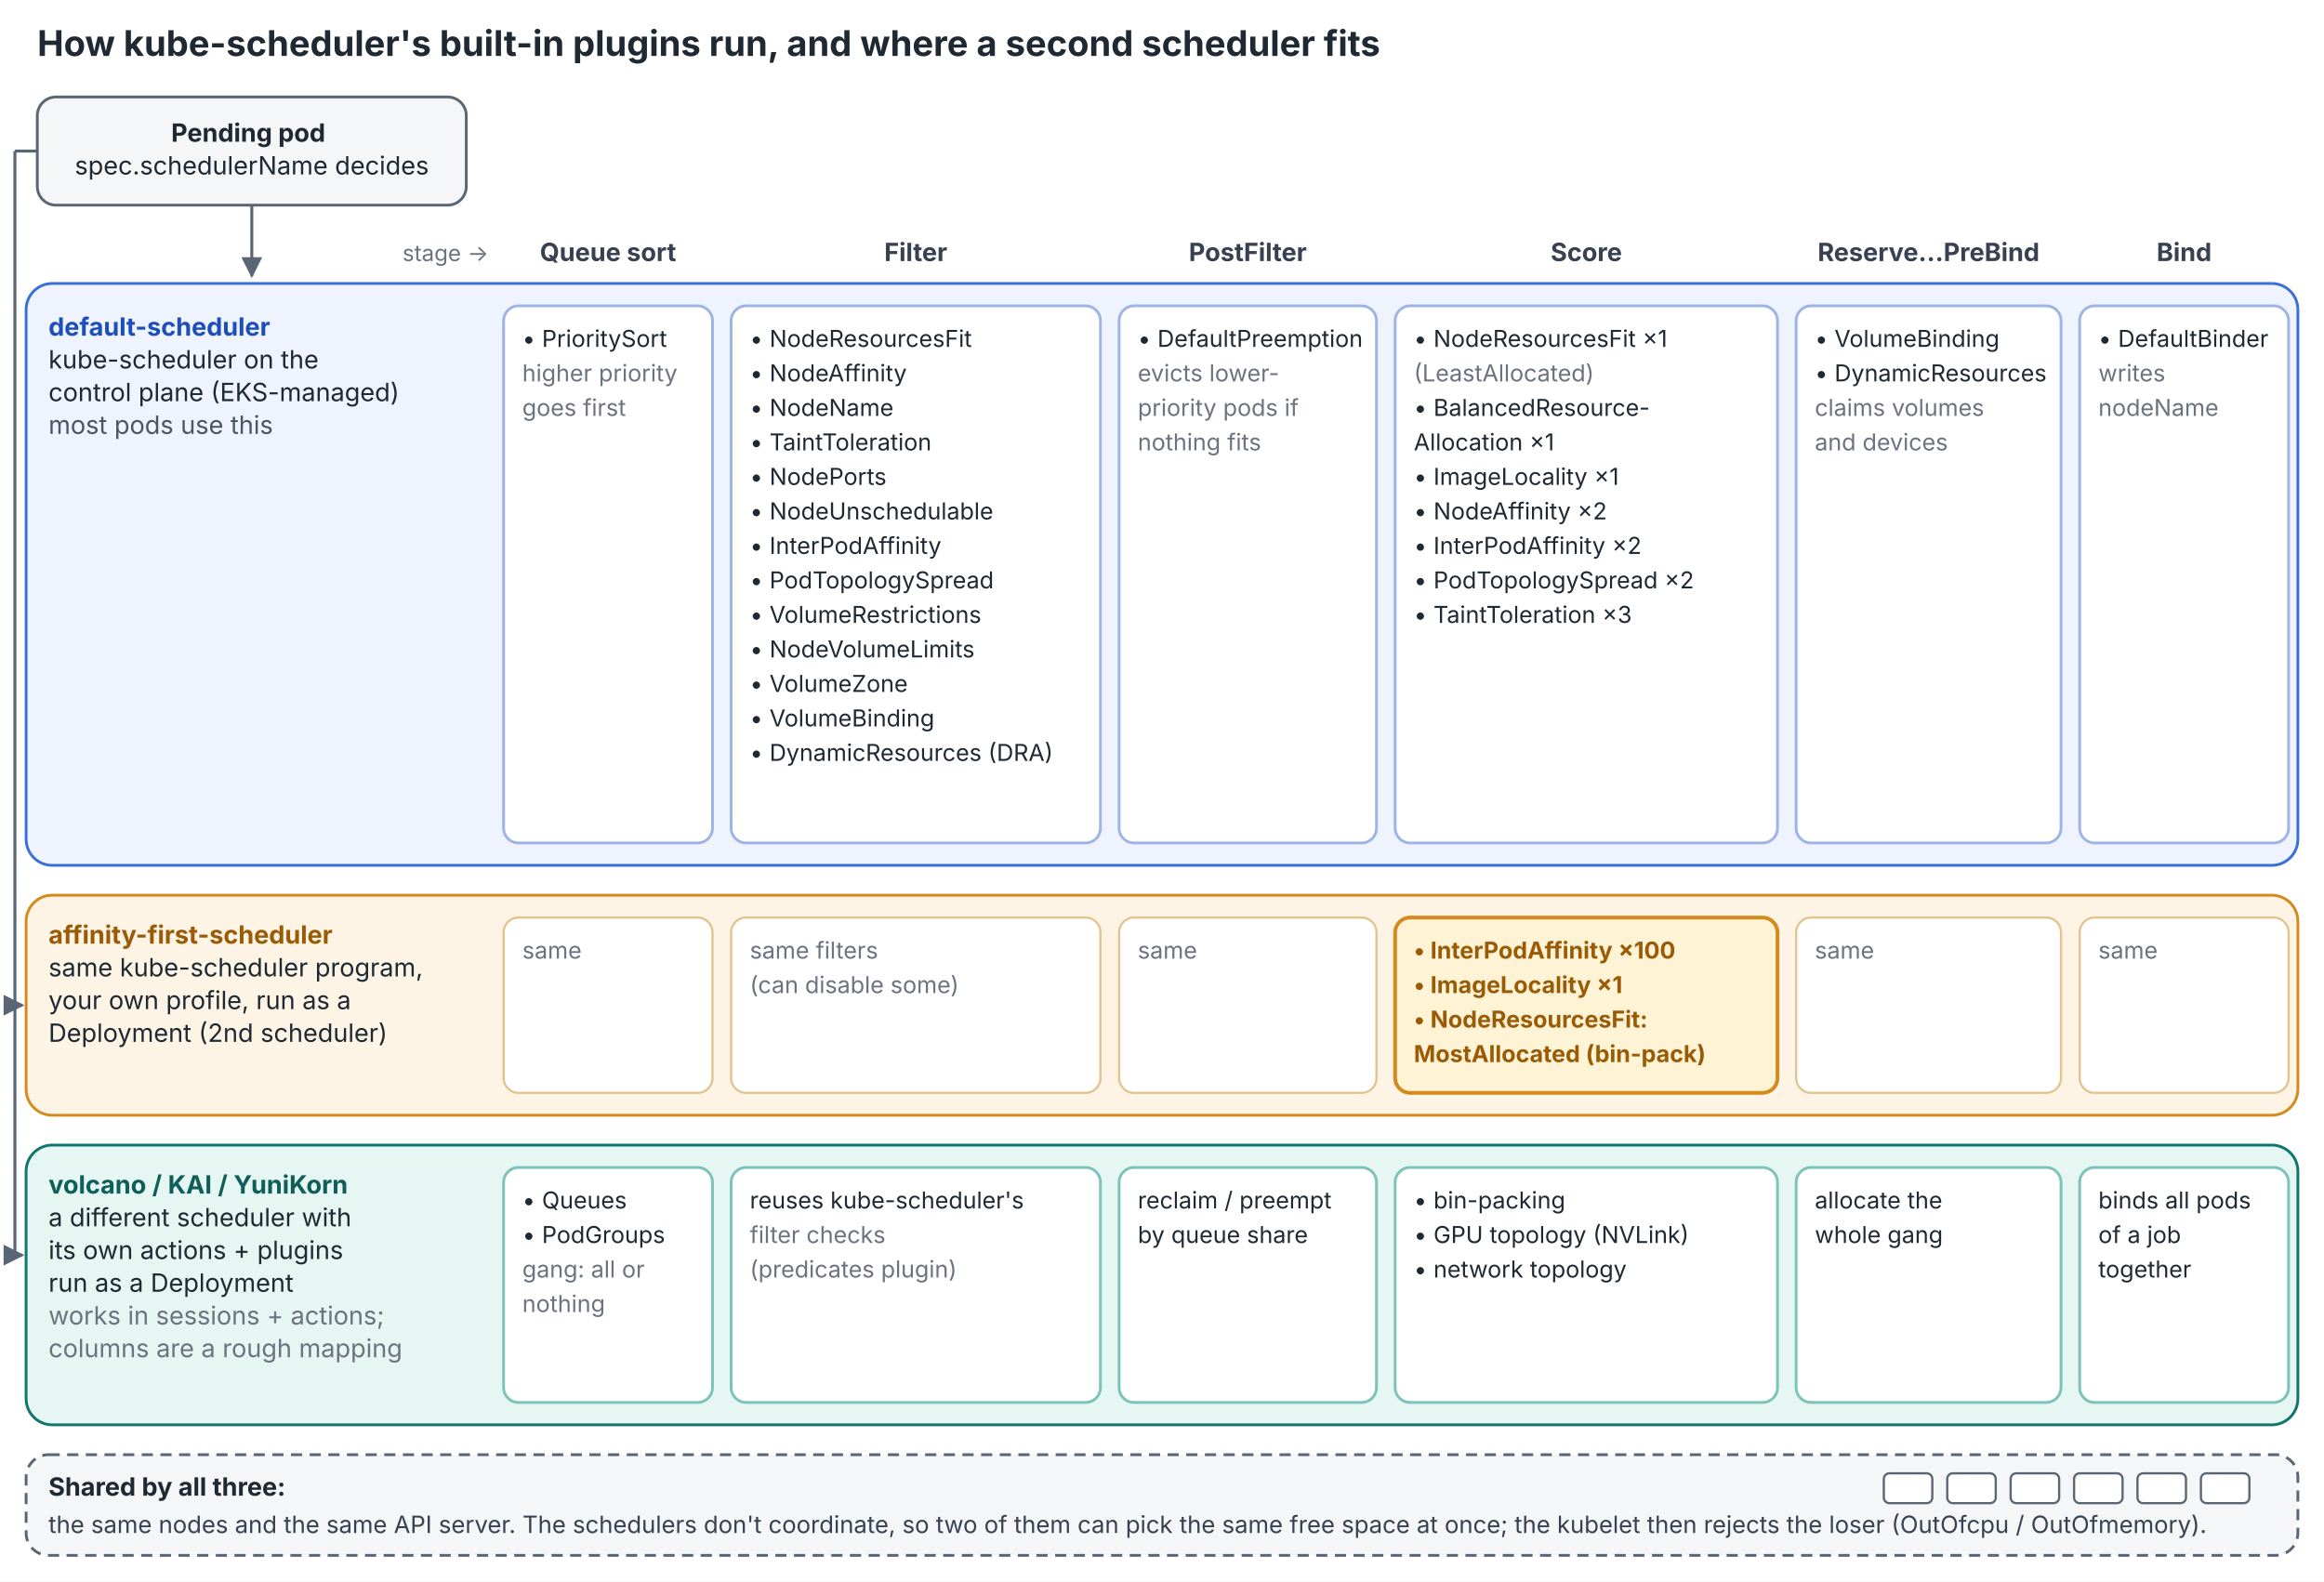
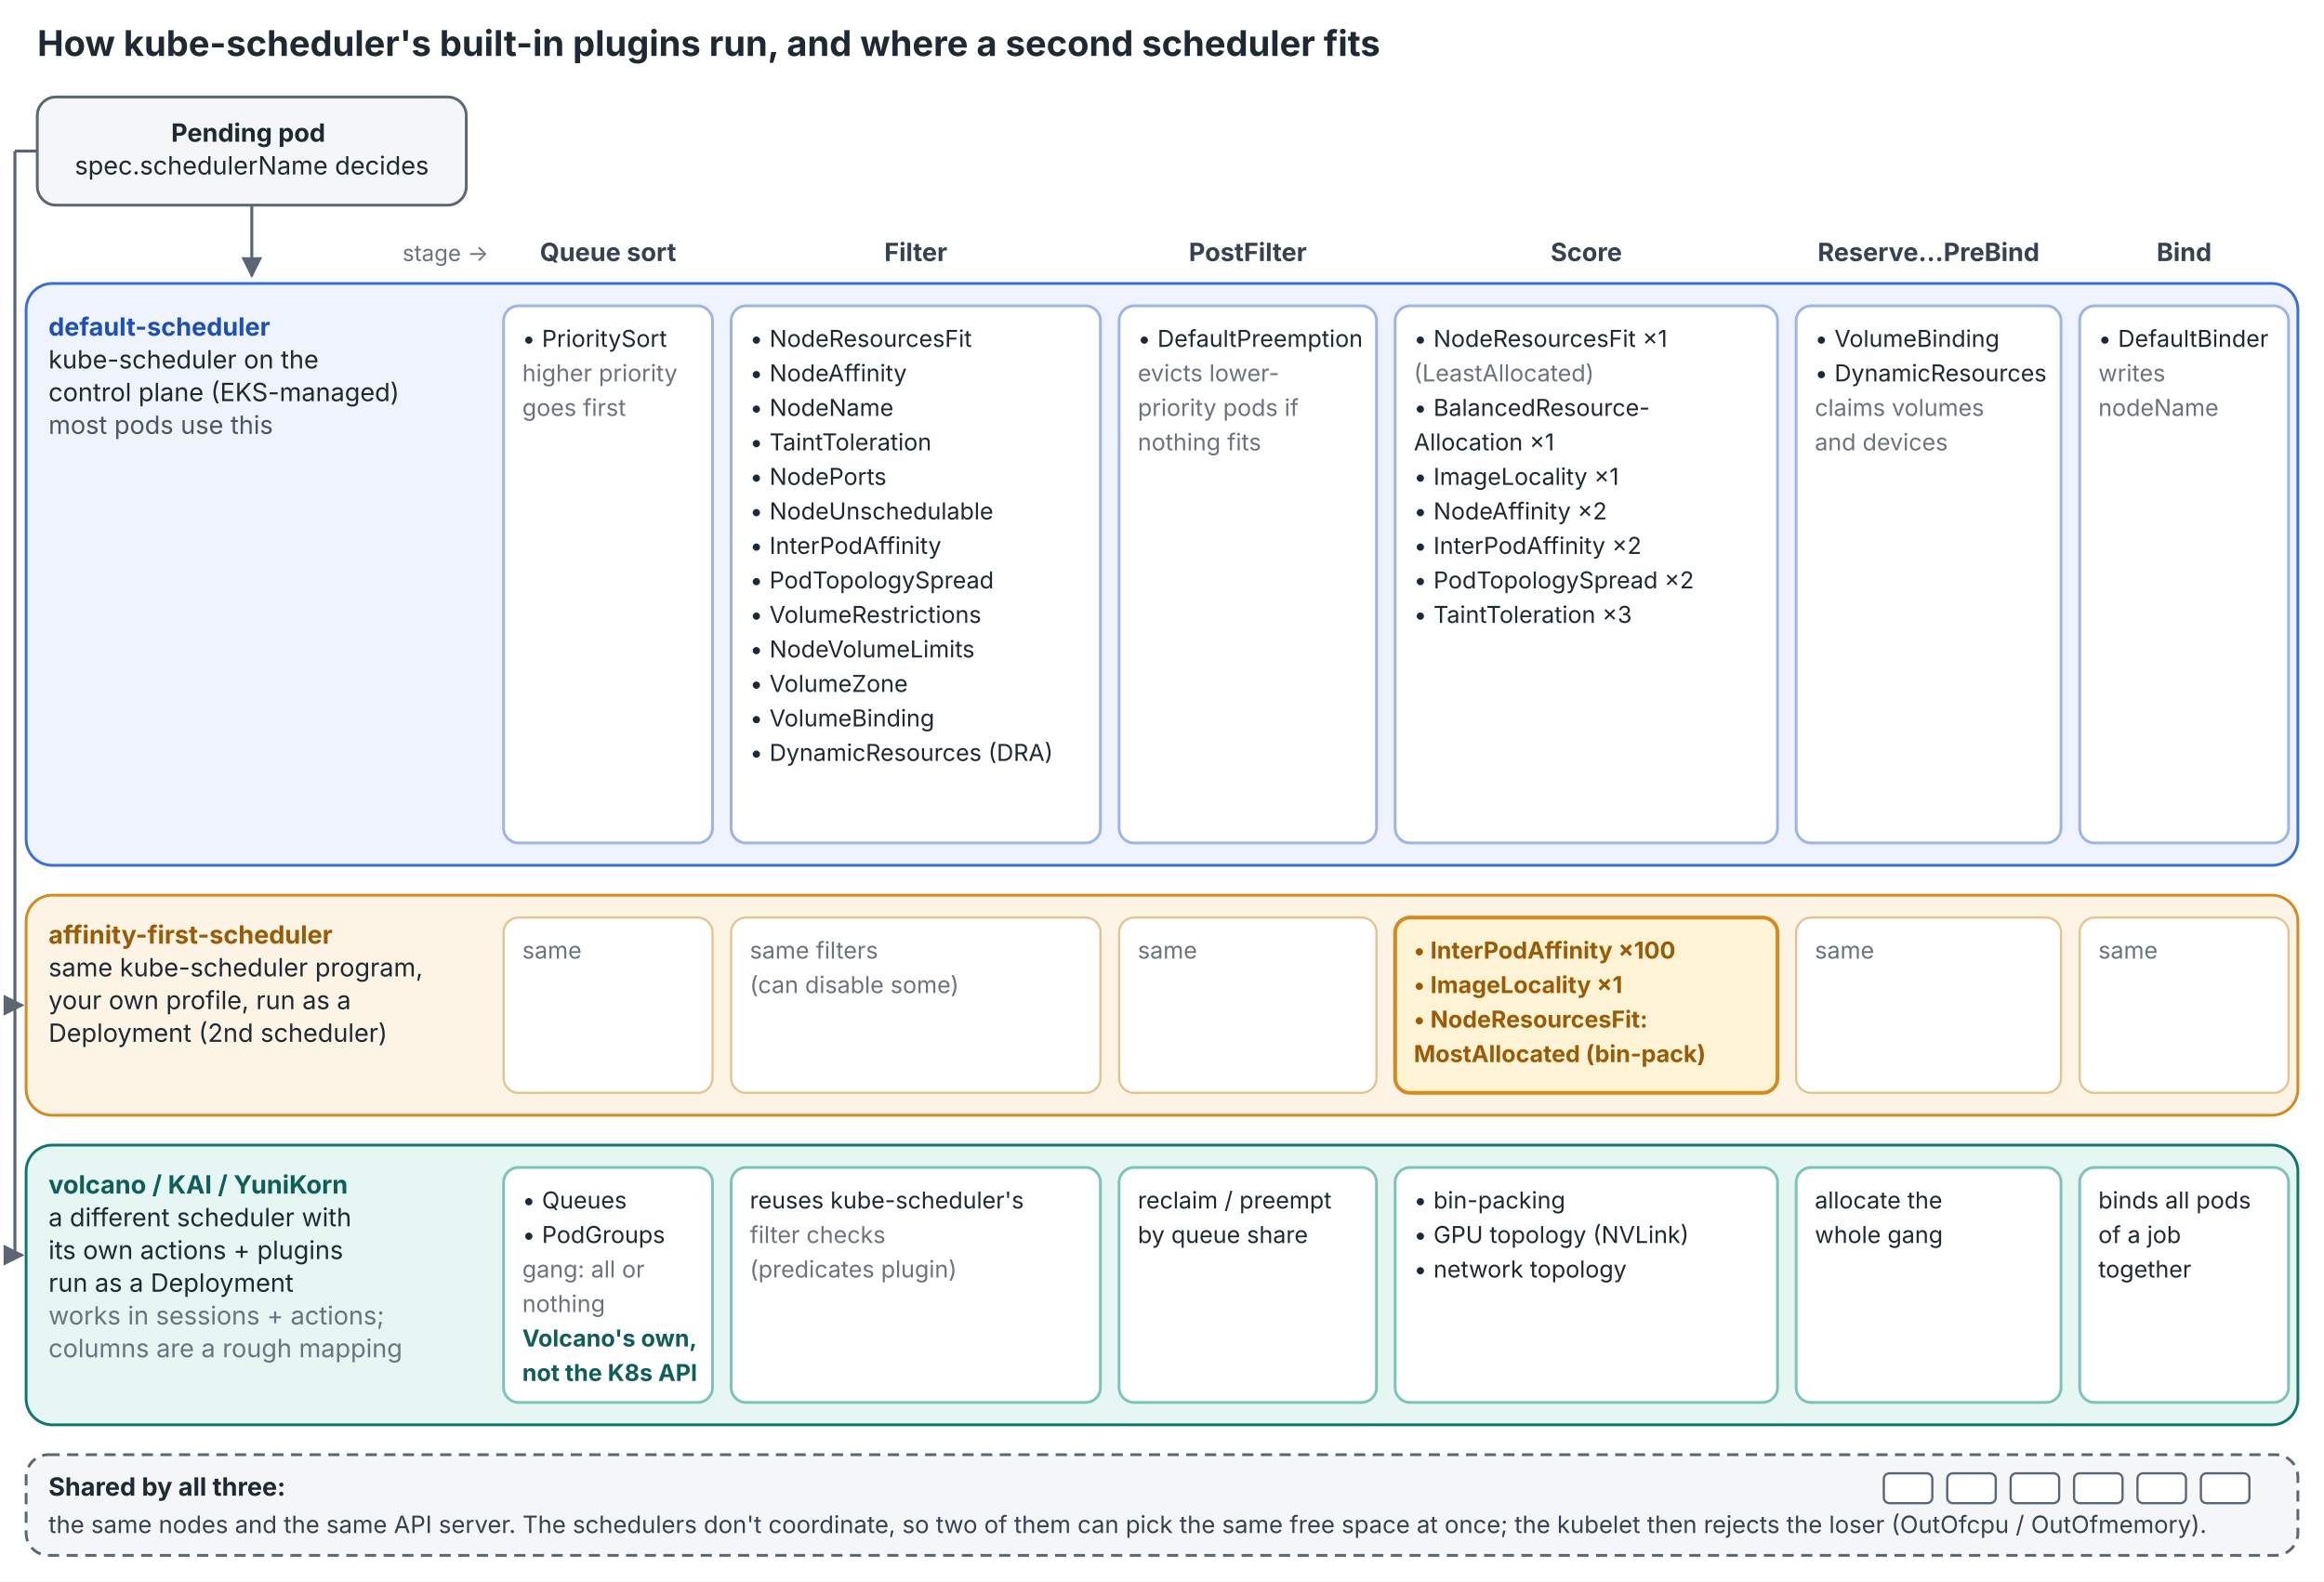
<svg xmlns="http://www.w3.org/2000/svg" viewBox="0 0 1246 848" width="1246" height="848" style="color-scheme: light">
  <rect width="100%" height="100%" fill="#ffffff" />
  <defs>
    <marker id="ar" viewBox="0 0 10 10" refX="9" refY="5" markerWidth="7" markerHeight="7" orient="auto">
      <path d="M0,0 L10,5 L0,10 z" fill="#5b6675" />
    </marker>
  </defs>
  <text x="20" y="30" font-family="Inter, Segoe UI, Helvetica, Arial, sans-serif" font-size="19" font-weight="700" fill="#1f2933" text-anchor="start">
    <tspan x="20" dy="0" font-weight="700" fill="#1f2933">How kube-scheduler's built-in plugins run, and where a second scheduler fits</tspan>
  </text>
  <rect x="20" y="52" width="230" height="58" rx="10" fill="#f4f6f8" stroke="#5b6675" stroke-width="1.5" />
  <text x="135" y="76" font-family="Inter, Segoe UI, Helvetica, Arial, sans-serif" font-size="13.5" font-weight="400" fill="#1f2933" text-anchor="middle">
    <tspan x="135" dy="0" font-weight="700" fill="#1f2933">Pending pod</tspan>
    <tspan x="135" dy="17.55" font-weight="400" fill="#1f2933">spec.schedulerName decides</tspan>
  </text>
  <text x="326.0" y="140" font-family="Inter, Segoe UI, Helvetica, Arial, sans-serif" font-size="13.5" font-weight="700" fill="#374151" text-anchor="middle">
    <tspan x="326.0" dy="0" font-weight="700" fill="#374151">Queue sort</tspan>
  </text>
  <text x="491.0" y="140" font-family="Inter, Segoe UI, Helvetica, Arial, sans-serif" font-size="13.5" font-weight="700" fill="#374151" text-anchor="middle">
    <tspan x="491.0" dy="0" font-weight="700" fill="#374151">Filter</tspan>
  </text>
  <text x="669.0" y="140" font-family="Inter, Segoe UI, Helvetica, Arial, sans-serif" font-size="13.5" font-weight="700" fill="#374151" text-anchor="middle">
    <tspan x="669.0" dy="0" font-weight="700" fill="#374151">PostFilter</tspan>
  </text>
  <text x="850.5" y="140" font-family="Inter, Segoe UI, Helvetica, Arial, sans-serif" font-size="13.5" font-weight="700" fill="#374151" text-anchor="middle">
    <tspan x="850.5" dy="0" font-weight="700" fill="#374151">Score</tspan>
  </text>
  <text x="1034.0" y="140" font-family="Inter, Segoe UI, Helvetica, Arial, sans-serif" font-size="13.5" font-weight="700" fill="#374151" text-anchor="middle">
    <tspan x="1034.0" dy="0" font-weight="700" fill="#374151">Reserve…PreBind</tspan>
  </text>
  <text x="1171.0" y="140" font-family="Inter, Segoe UI, Helvetica, Arial, sans-serif" font-size="13.5" font-weight="700" fill="#374151" text-anchor="middle">
    <tspan x="1171.0" dy="0" font-weight="700" fill="#374151">Bind</tspan>
  </text>
  <text x="262" y="140" font-family="Inter, Segoe UI, Helvetica, Arial, sans-serif" font-size="12" font-weight="400" fill="#6b7280" text-anchor="end">
    <tspan x="262" dy="0" font-weight="400" fill="#6b7280">stage →</tspan>
  </text>
  <rect x="14" y="152" width="1218" height="312" rx="14" fill="#eef3fd" stroke="#3b6fd8" stroke-width="1.5" />
  <text x="26" y="180" font-family="Inter, Segoe UI, Helvetica, Arial, sans-serif" font-size="13.5" font-weight="400" fill="#1f2933" text-anchor="start">
    <tspan x="26" dy="0" font-weight="700" fill="#1e4fb8">default-scheduler</tspan>
    <tspan x="26" dy="17.55" font-weight="400" fill="#1f2933">kube-scheduler on the</tspan>
    <tspan x="26" dy="17.55" font-weight="400" fill="#1f2933">control plane (EKS-managed)</tspan>
    <tspan x="26" dy="17.55" font-weight="400" fill="#4b5563">most pods use this</tspan>
  </text>
  <rect x="270" y="164" width="112" height="288" rx="8" fill="#ffffff" stroke="#9fb4e6" stroke-width="1.5" />
  <text x="280" y="186" font-family="Inter, Segoe UI, Helvetica, Arial, sans-serif" font-size="12.5" font-weight="400" fill="#1f2933" text-anchor="start">
    <tspan x="280" dy="0" font-weight="400" fill="#1f2933">• PrioritySort</tspan>
    <tspan x="280" dy="18.5" font-weight="400" fill="#6b7280">  higher priority</tspan>
    <tspan x="280" dy="18.5" font-weight="400" fill="#6b7280">  goes first</tspan>
  </text>
  <rect x="392" y="164" width="198" height="288" rx="8" fill="#ffffff" stroke="#9fb4e6" stroke-width="1.5" />
  <text x="402" y="186" font-family="Inter, Segoe UI, Helvetica, Arial, sans-serif" font-size="12.5" font-weight="400" fill="#1f2933" text-anchor="start">
    <tspan x="402" dy="0" font-weight="400" fill="#1f2933">• NodeResourcesFit</tspan>
    <tspan x="402" dy="18.5" font-weight="400" fill="#1f2933">• NodeAffinity</tspan>
    <tspan x="402" dy="18.5" font-weight="400" fill="#1f2933">• NodeName</tspan>
    <tspan x="402" dy="18.5" font-weight="400" fill="#1f2933">• TaintToleration</tspan>
    <tspan x="402" dy="18.5" font-weight="400" fill="#1f2933">• NodePorts</tspan>
    <tspan x="402" dy="18.5" font-weight="400" fill="#1f2933">• NodeUnschedulable</tspan>
    <tspan x="402" dy="18.5" font-weight="400" fill="#1f2933">• InterPodAffinity</tspan>
    <tspan x="402" dy="18.5" font-weight="400" fill="#1f2933">• PodTopologySpread</tspan>
    <tspan x="402" dy="18.5" font-weight="400" fill="#1f2933">• VolumeRestrictions</tspan>
    <tspan x="402" dy="18.5" font-weight="400" fill="#1f2933">• NodeVolumeLimits</tspan>
    <tspan x="402" dy="18.5" font-weight="400" fill="#1f2933">• VolumeZone</tspan>
    <tspan x="402" dy="18.5" font-weight="400" fill="#1f2933">• VolumeBinding</tspan>
    <tspan x="402" dy="18.5" font-weight="400" fill="#1f2933">• DynamicResources (DRA)</tspan>
  </text>
  <rect x="600" y="164" width="138" height="288" rx="8" fill="#ffffff" stroke="#9fb4e6" stroke-width="1.5" />
  <text x="610" y="186" font-family="Inter, Segoe UI, Helvetica, Arial, sans-serif" font-size="12.5" font-weight="400" fill="#1f2933" text-anchor="start">
    <tspan x="610" dy="0" font-weight="400" fill="#1f2933">• DefaultPreemption</tspan>
    <tspan x="610" dy="18.5" font-weight="400" fill="#6b7280">  evicts lower-</tspan>
    <tspan x="610" dy="18.5" font-weight="400" fill="#6b7280">  priority pods if</tspan>
    <tspan x="610" dy="18.5" font-weight="400" fill="#6b7280">  nothing fits</tspan>
  </text>
  <rect x="748" y="164" width="205" height="288" rx="8" fill="#ffffff" stroke="#9fb4e6" stroke-width="1.5" />
  <text x="758" y="186" font-family="Inter, Segoe UI, Helvetica, Arial, sans-serif" font-size="12.5" font-weight="400" fill="#1f2933" text-anchor="start">
    <tspan x="758" dy="0" font-weight="400" fill="#1f2933">• NodeResourcesFit ×1</tspan>
    <tspan x="758" dy="18.5" font-weight="400" fill="#6b7280">    (LeastAllocated)</tspan>
    <tspan x="758" dy="18.5" font-weight="400" fill="#1f2933">• BalancedResource-</tspan>
    <tspan x="758" dy="18.5" font-weight="400" fill="#1f2933">  Allocation ×1</tspan>
    <tspan x="758" dy="18.5" font-weight="400" fill="#1f2933">• ImageLocality ×1</tspan>
    <tspan x="758" dy="18.5" font-weight="400" fill="#1f2933">• NodeAffinity ×2</tspan>
    <tspan x="758" dy="18.5" font-weight="400" fill="#1f2933">• InterPodAffinity ×2</tspan>
    <tspan x="758" dy="18.5" font-weight="400" fill="#1f2933">• PodTopologySpread ×2</tspan>
    <tspan x="758" dy="18.5" font-weight="400" fill="#1f2933">• TaintToleration ×3</tspan>
  </text>
  <rect x="963" y="164" width="142" height="288" rx="8" fill="#ffffff" stroke="#9fb4e6" stroke-width="1.5" />
  <text x="973" y="186" font-family="Inter, Segoe UI, Helvetica, Arial, sans-serif" font-size="12.5" font-weight="400" fill="#1f2933" text-anchor="start">
    <tspan x="973" dy="0" font-weight="400" fill="#1f2933">• VolumeBinding</tspan>
    <tspan x="973" dy="18.5" font-weight="400" fill="#1f2933">• DynamicResources</tspan>
    <tspan x="973" dy="18.5" font-weight="400" fill="#6b7280">  claims volumes</tspan>
    <tspan x="973" dy="18.5" font-weight="400" fill="#6b7280">  and devices</tspan>
  </text>
  <rect x="1115" y="164" width="112" height="288" rx="8" fill="#ffffff" stroke="#9fb4e6" stroke-width="1.5" />
  <text x="1125" y="186" font-family="Inter, Segoe UI, Helvetica, Arial, sans-serif" font-size="12.5" font-weight="400" fill="#1f2933" text-anchor="start">
    <tspan x="1125" dy="0" font-weight="400" fill="#1f2933">• DefaultBinder</tspan>
    <tspan x="1125" dy="18.5" font-weight="400" fill="#6b7280">  writes</tspan>
    <tspan x="1125" dy="18.5" font-weight="400" fill="#6b7280">  nodeName</tspan>
  </text>
  <rect x="14" y="480" width="1218" height="118" rx="14" fill="#fdf4e5" stroke="#d48a1c" stroke-width="1.5" />
  <text x="26" y="506" font-family="Inter, Segoe UI, Helvetica, Arial, sans-serif" font-size="13.5" font-weight="400" fill="#1f2933" text-anchor="start">
    <tspan x="26" dy="0" font-weight="700" fill="#9a5b06">affinity-first-scheduler</tspan>
    <tspan x="26" dy="17.55" font-weight="400" fill="#1f2933">same kube-scheduler program,</tspan>
    <tspan x="26" dy="17.55" font-weight="400" fill="#1f2933">your own profile, run as a</tspan>
    <tspan x="26" dy="17.55" font-weight="400" fill="#1f2933">Deployment (2nd scheduler)</tspan>
  </text>
  <rect x="270" y="492" width="112" height="94" rx="8" fill="#ffffff" stroke="#e3c48f" stroke-width="1.2" />
  <text x="280" y="514" font-family="Inter, Segoe UI, Helvetica, Arial, sans-serif" font-size="12.5" font-weight="400" fill="#6b7280" text-anchor="start">
    <tspan x="280" dy="0" font-weight="400" fill="#6b7280">same</tspan>
  </text>
  <rect x="392" y="492" width="198" height="94" rx="8" fill="#ffffff" stroke="#e3c48f" stroke-width="1.2" />
  <text x="402" y="514" font-family="Inter, Segoe UI, Helvetica, Arial, sans-serif" font-size="12.5" font-weight="400" fill="#6b7280" text-anchor="start">
    <tspan x="402" dy="0" font-weight="400" fill="#6b7280">same filters</tspan>
    <tspan x="402" dy="18.5" font-weight="400" fill="#6b7280">(can disable some)</tspan>
  </text>
  <rect x="600" y="492" width="138" height="94" rx="8" fill="#ffffff" stroke="#e3c48f" stroke-width="1.2" />
  <text x="610" y="514" font-family="Inter, Segoe UI, Helvetica, Arial, sans-serif" font-size="12.5" font-weight="400" fill="#6b7280" text-anchor="start">
    <tspan x="610" dy="0" font-weight="400" fill="#6b7280">same</tspan>
  </text>
  <rect x="748" y="492" width="205" height="94" rx="8" fill="#fff3d6" stroke="#d48a1c" stroke-width="2" />
  <text x="758" y="514" font-family="Inter, Segoe UI, Helvetica, Arial, sans-serif" font-size="12.5" font-weight="400" fill="#1f2933" text-anchor="start">
    <tspan x="758" dy="0" font-weight="700" fill="#9a5b06">• InterPodAffinity ×100</tspan>
    <tspan x="758" dy="18.5" font-weight="700" fill="#9a5b06">• ImageLocality ×1</tspan>
    <tspan x="758" dy="18.5" font-weight="700" fill="#9a5b06">• NodeResourcesFit:</tspan>
    <tspan x="758" dy="18.5" font-weight="700" fill="#9a5b06">    MostAllocated (bin-pack)</tspan>
  </text>
  <rect x="963" y="492" width="142" height="94" rx="8" fill="#ffffff" stroke="#e3c48f" stroke-width="1.2" />
  <text x="973" y="514" font-family="Inter, Segoe UI, Helvetica, Arial, sans-serif" font-size="12.5" font-weight="400" fill="#6b7280" text-anchor="start">
    <tspan x="973" dy="0" font-weight="400" fill="#6b7280">same</tspan>
  </text>
  <rect x="1115" y="492" width="112" height="94" rx="8" fill="#ffffff" stroke="#e3c48f" stroke-width="1.2" />
  <text x="1125" y="514" font-family="Inter, Segoe UI, Helvetica, Arial, sans-serif" font-size="12.5" font-weight="400" fill="#6b7280" text-anchor="start">
    <tspan x="1125" dy="0" font-weight="400" fill="#6b7280">same</tspan>
  </text>
  <rect x="14" y="614" width="1218" height="150" rx="14" fill="#e6f6f3" stroke="#0f766e" stroke-width="1.5" />
  <text x="26" y="640" font-family="Inter, Segoe UI, Helvetica, Arial, sans-serif" font-size="13.5" font-weight="400" fill="#1f2933" text-anchor="start">
    <tspan x="26" dy="0" font-weight="700" fill="#0f5f58">volcano / KAI / YuniKorn</tspan>
    <tspan x="26" dy="17.55" font-weight="400" fill="#1f2933">a different scheduler with</tspan>
    <tspan x="26" dy="17.55" font-weight="400" fill="#1f2933">its own actions + plugins</tspan>
    <tspan x="26" dy="17.55" font-weight="400" fill="#1f2933">run as a Deployment</tspan>
    <tspan x="26" dy="17.55" font-weight="400" fill="#6b7280">works in sessions + actions;</tspan>
    <tspan x="26" dy="17.55" font-weight="400" fill="#6b7280">columns are a rough mapping</tspan>
  </text>
  <rect x="270" y="626" width="112" height="126" rx="8" fill="#ffffff" stroke="#7cc3b9" stroke-width="1.5" />
  <text x="280" y="648" font-family="Inter, Segoe UI, Helvetica, Arial, sans-serif" font-size="12.5" font-weight="400" fill="#1f2933" text-anchor="start">
    <tspan x="280" dy="0" font-weight="400" fill="#1f2933">• Queues</tspan>
    <tspan x="280" dy="18.5" font-weight="400" fill="#1f2933">• PodGroups</tspan>
    <tspan x="280" dy="18.5" font-weight="400" fill="#6b7280">  gang: all or</tspan>
    <tspan x="280" dy="18.5" font-weight="400" fill="#6b7280">  nothing</tspan>
+     <tspan x="280" dy="18.5" font-weight="700" fill="#0f5f58">  Volcano's own,</tspan>
+     <tspan x="280" dy="18.5" font-weight="700" fill="#0f5f58">  not the K8s API</tspan>
  </text>
  <rect x="392" y="626" width="198" height="126" rx="8" fill="#ffffff" stroke="#7cc3b9" stroke-width="1.5" />
  <text x="402" y="648" font-family="Inter, Segoe UI, Helvetica, Arial, sans-serif" font-size="12.5" font-weight="400" fill="#1f2933" text-anchor="start">
    <tspan x="402" dy="0" font-weight="400" fill="#1f2933">reuses kube-scheduler's</tspan>
    <tspan x="402" dy="18.5" font-weight="400" fill="#6b7280">filter checks</tspan>
    <tspan x="402" dy="18.5" font-weight="400" fill="#6b7280">(predicates plugin)</tspan>
  </text>
  <rect x="600" y="626" width="138" height="126" rx="8" fill="#ffffff" stroke="#7cc3b9" stroke-width="1.5" />
  <text x="610" y="648" font-family="Inter, Segoe UI, Helvetica, Arial, sans-serif" font-size="12.5" font-weight="400" fill="#1f2933" text-anchor="start">
    <tspan x="610" dy="0" font-weight="400" fill="#1f2933">reclaim / preempt</tspan>
    <tspan x="610" dy="18.5" font-weight="400" fill="#1f2933">by queue share</tspan>
  </text>
  <rect x="748" y="626" width="205" height="126" rx="8" fill="#ffffff" stroke="#7cc3b9" stroke-width="1.5" />
  <text x="758" y="648" font-family="Inter, Segoe UI, Helvetica, Arial, sans-serif" font-size="12.5" font-weight="400" fill="#1f2933" text-anchor="start">
    <tspan x="758" dy="0" font-weight="400" fill="#1f2933">• bin-packing</tspan>
    <tspan x="758" dy="18.5" font-weight="400" fill="#1f2933">• GPU topology (NVLink)</tspan>
    <tspan x="758" dy="18.5" font-weight="400" fill="#1f2933">• network topology</tspan>
  </text>
  <rect x="963" y="626" width="142" height="126" rx="8" fill="#ffffff" stroke="#7cc3b9" stroke-width="1.5" />
  <text x="973" y="648" font-family="Inter, Segoe UI, Helvetica, Arial, sans-serif" font-size="12.5" font-weight="400" fill="#1f2933" text-anchor="start">
    <tspan x="973" dy="0" font-weight="400" fill="#1f2933">allocate the</tspan>
    <tspan x="973" dy="18.5" font-weight="400" fill="#1f2933">whole gang</tspan>
  </text>
  <rect x="1115" y="626" width="112" height="126" rx="8" fill="#ffffff" stroke="#7cc3b9" stroke-width="1.5" />
  <text x="1125" y="648" font-family="Inter, Segoe UI, Helvetica, Arial, sans-serif" font-size="12.5" font-weight="400" fill="#1f2933" text-anchor="start">
    <tspan x="1125" dy="0" font-weight="400" fill="#1f2933">binds all pods</tspan>
    <tspan x="1125" dy="18.5" font-weight="400" fill="#1f2933">of a job</tspan>
    <tspan x="1125" dy="18.5" font-weight="400" fill="#1f2933">together</tspan>
  </text>
  <path d="M135,110 L135,148" stroke="#5b6675" stroke-width="1.6" fill="none" marker-end="url(#ar)" />
  <path d="M8,81 L8,539 L12,539" stroke="#5b6675" stroke-width="1.6" fill="none" marker-end="url(#ar)" />
  <path d="M20,81 L8,81" stroke="#5b6675" stroke-width="1.6" fill="none" />
  <path d="M8,539 L8,673 L12,673" stroke="#5b6675" stroke-width="1.6" fill="none" marker-end="url(#ar)" />
  <rect x="14" y="780" width="1218" height="54" rx="12" fill="#f4f6f8" stroke="#5b6675" stroke-width="1.5" stroke-dasharray="6 4" />
  <text x="26" y="802" font-family="Inter, Segoe UI, Helvetica, Arial, sans-serif" font-size="13.5" font-weight="400" fill="#1f2933" text-anchor="start">
    <tspan x="26" dy="0" font-weight="700" fill="#1f2933">Shared by all three:</tspan>
  </text>
  <text x="26" y="822" font-family="Inter, Segoe UI, Helvetica, Arial, sans-serif" font-size="12.8" font-weight="400" fill="#374151" text-anchor="start">
    <tspan x="26" dy="0" font-weight="400" fill="#374151">the same nodes and the same API server. The schedulers don't coordinate, so two of them can pick the same free space at once; the kubelet then rejects the loser (OutOfcpu / OutOfmemory).</tspan>
  </text>
  <rect x="1010" y="790" width="26" height="16" rx="3" fill="#ffffff" stroke="#5b6675" stroke-width="1.2" />
  <rect x="1044" y="790" width="26" height="16" rx="3" fill="#ffffff" stroke="#5b6675" stroke-width="1.2" />
  <rect x="1078" y="790" width="26" height="16" rx="3" fill="#ffffff" stroke="#5b6675" stroke-width="1.2" />
  <rect x="1112" y="790" width="26" height="16" rx="3" fill="#ffffff" stroke="#5b6675" stroke-width="1.2" />
  <rect x="1146" y="790" width="26" height="16" rx="3" fill="#ffffff" stroke="#5b6675" stroke-width="1.2" />
  <rect x="1180" y="790" width="26" height="16" rx="3" fill="#ffffff" stroke="#5b6675" stroke-width="1.2" />
</svg>
